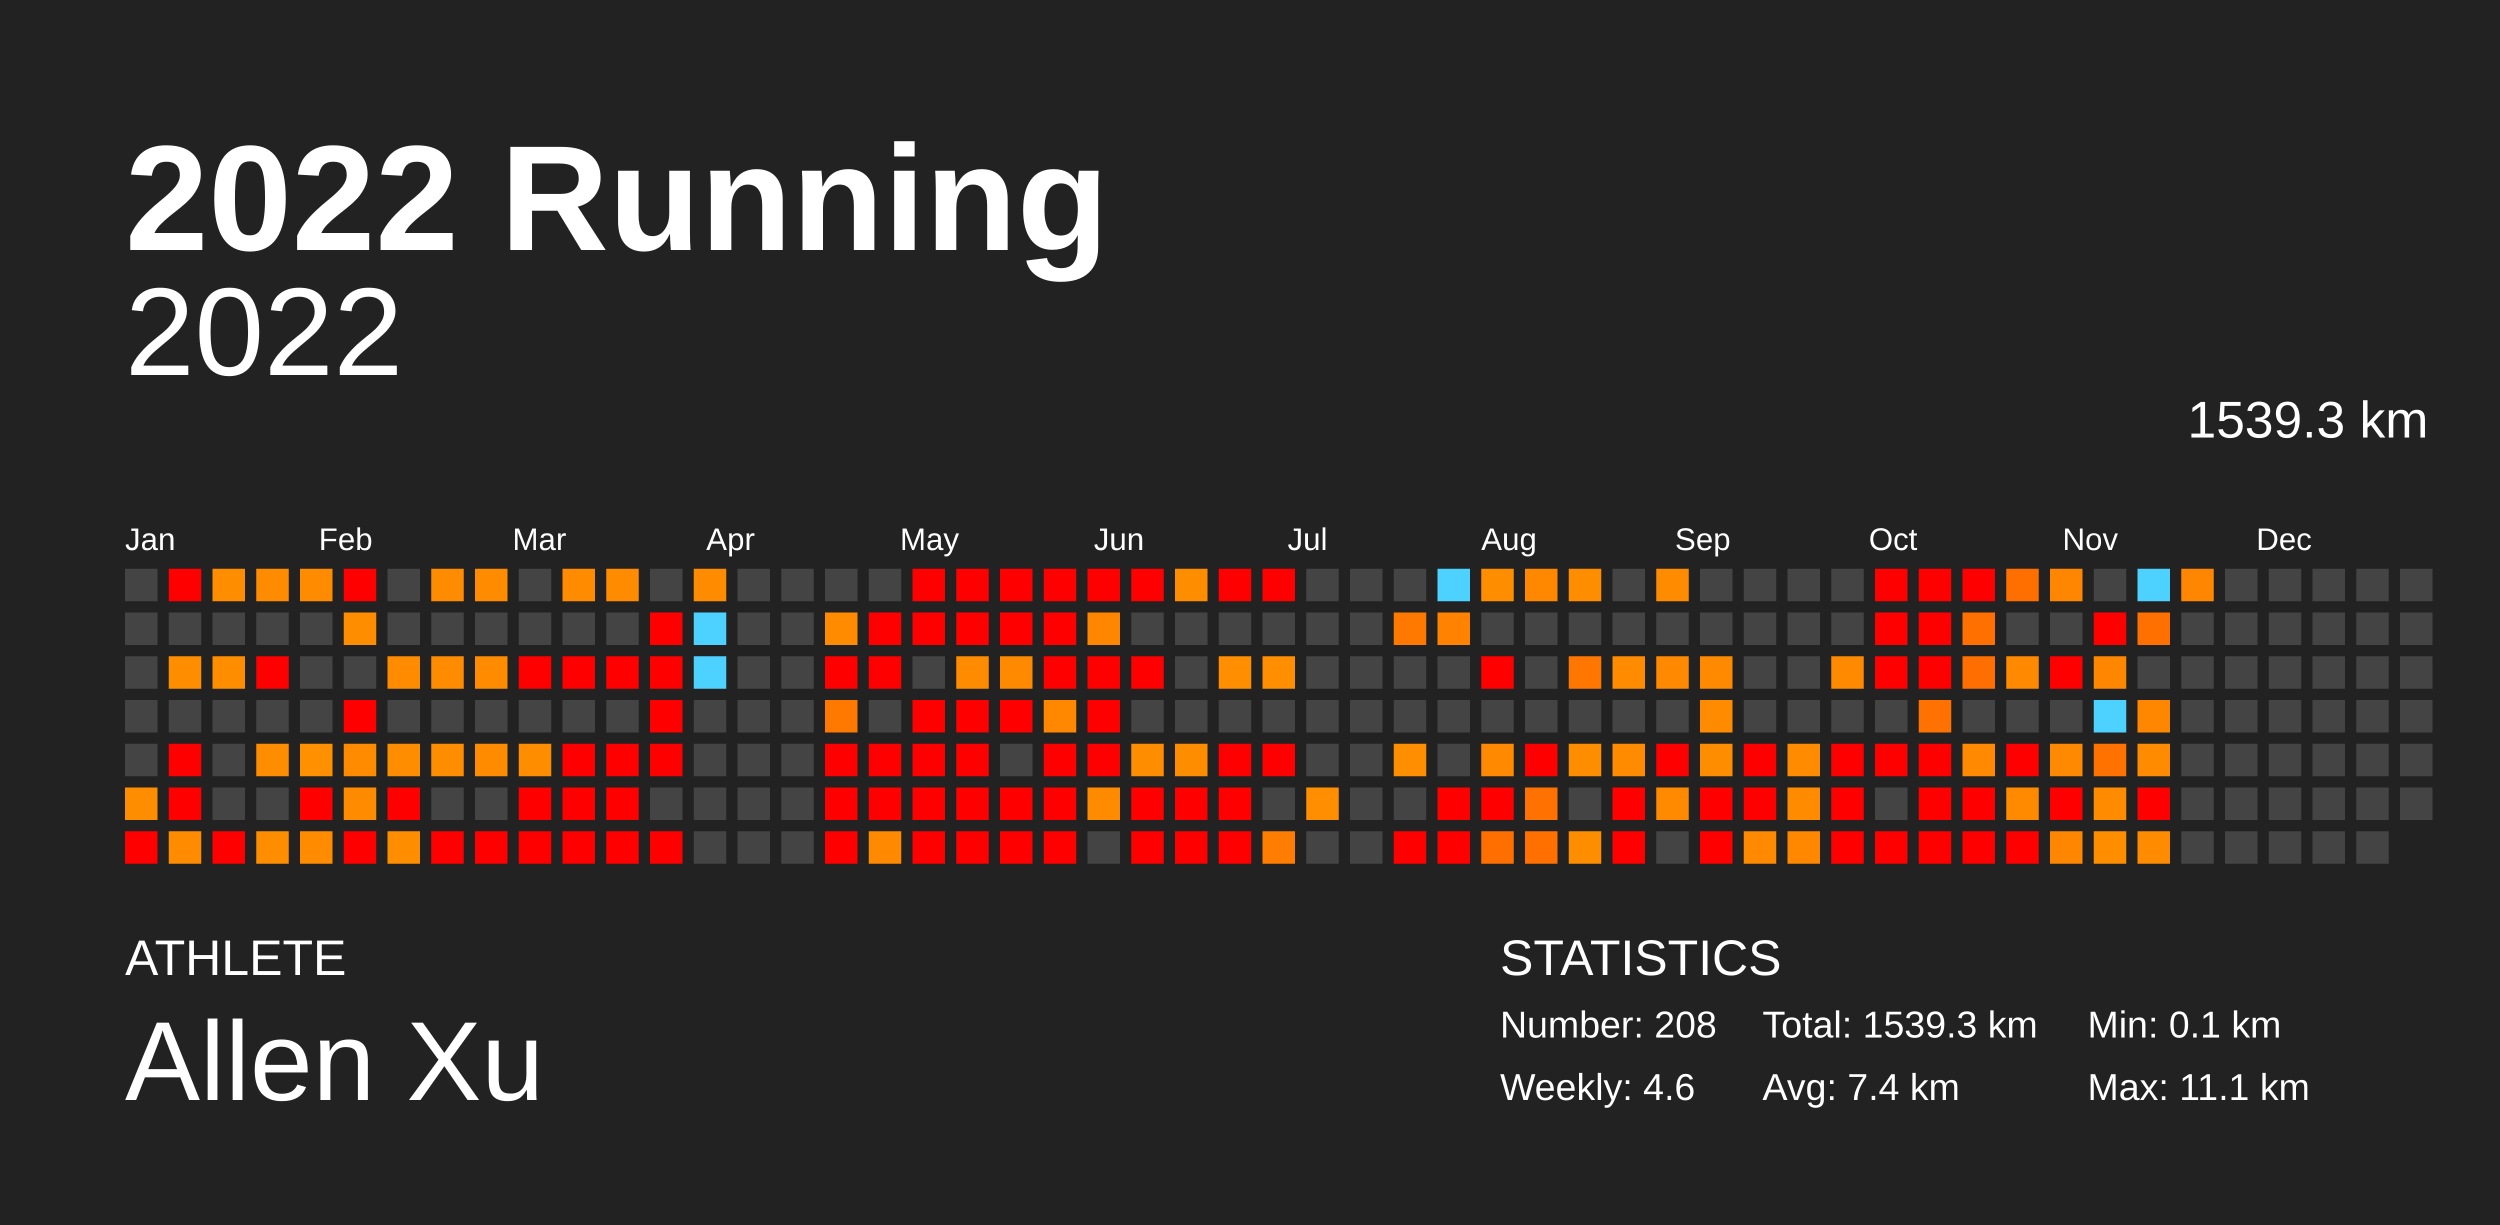
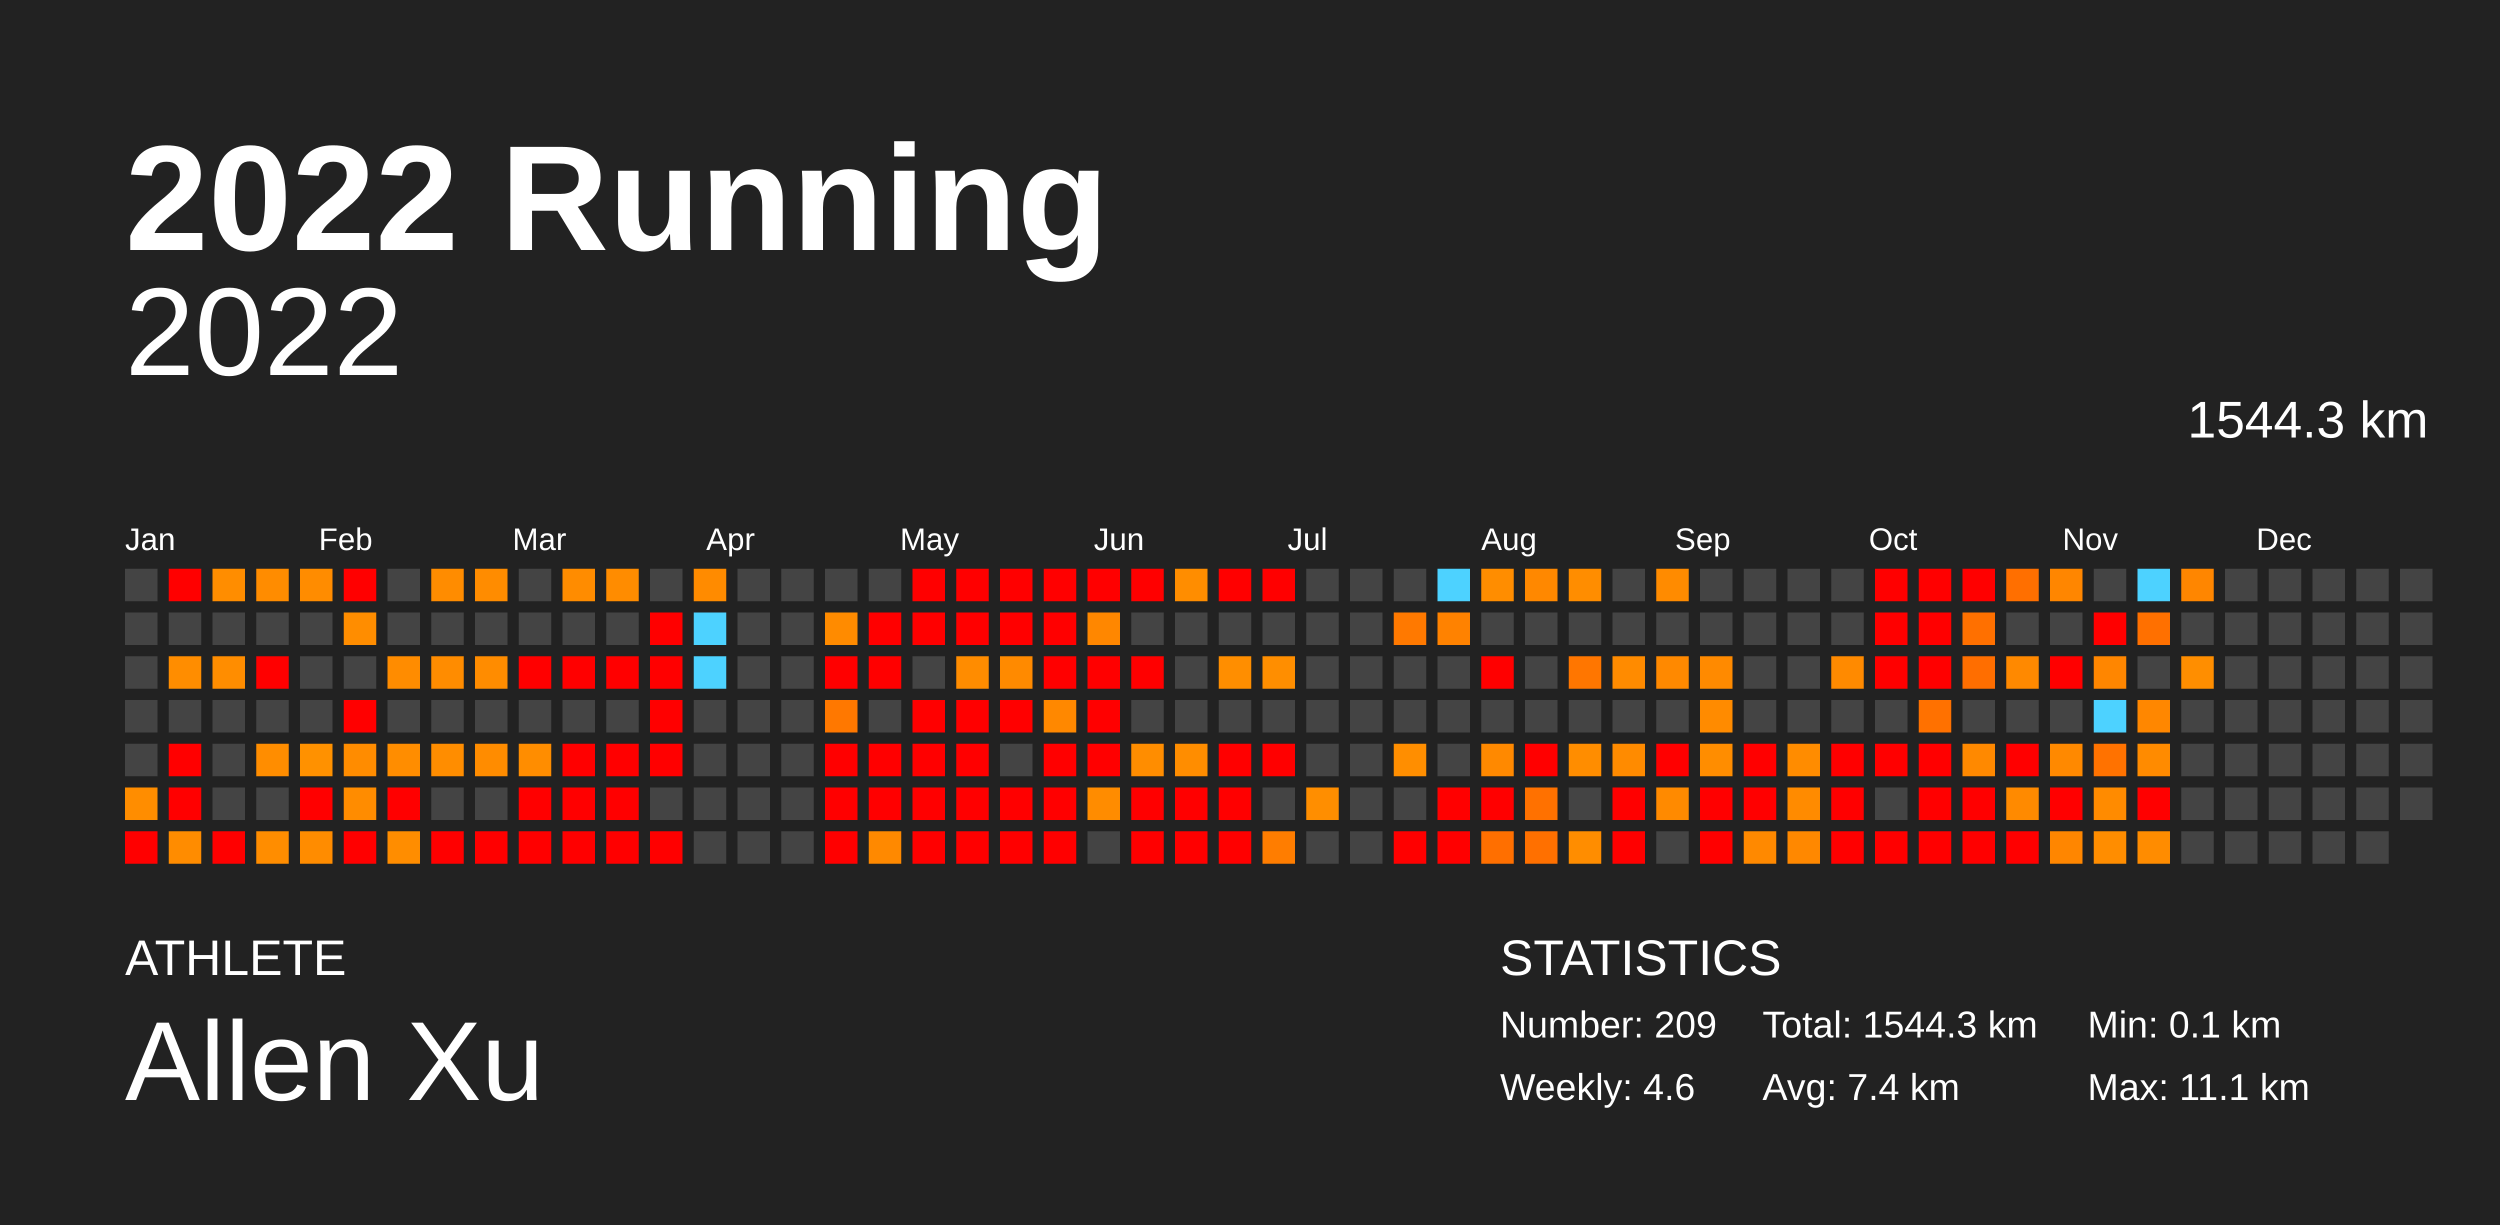
<svg xmlns="http://www.w3.org/2000/svg" baseProfile="full" height="98mm" version="1.1" viewBox="0,0,200,98" width="200mm">
  <defs />
  <rect fill="#222222" height="98" width="200" x="0" y="0" />
  <text fill="#FFFFFF" style="font-size:12px; font-family:Arial; font-weight:bold;" x="10" y="20">2022 Running</text>
  <text fill="#FFFFFF" style="font-size:4px; font-family:Arial" x="10" y="78">ATHLETE</text>
  <text fill="#FFFFFF" style="font-size:9px; font-family:Arial" x="10" y="88">Allen Xu</text>
  <text fill="#FFFFFF" style="font-size:4px; font-family:Arial" x="120" y="78">STATISTICS</text>
-   <text fill="#FFFFFF" style="font-size:3px; font-family:Arial" x="120" y="83">Number: 208</text>
+   <text fill="#FFFFFF" style="font-size:3px; font-family:Arial" x="120" y="83">Number: 209</text>
  <text fill="#FFFFFF" style="font-size:3px; font-family:Arial" x="120" y="88">Weekly: 4.6</text>
-   <text fill="#FFFFFF" style="font-size:3px; font-family:Arial" x="141" y="83">Total: 1539.3 km</text>
+   <text fill="#FFFFFF" style="font-size:3px; font-family:Arial" x="141" y="83">Total: 1544.3 km</text>
  <text fill="#FFFFFF" style="font-size:3px; font-family:Arial" x="141" y="88">Avg: 7.4 km</text>
  <text fill="#FFFFFF" style="font-size:3px; font-family:Arial" x="167" y="83">Min: 0.1 km</text>
  <text fill="#FFFFFF" style="font-size:3px; font-family:Arial" x="167" y="88">Max: 11.1 km</text>
  <text alignment-baseline="hanging" fill="#FFFFFF" style="font-size:10.0px; font-family:Arial;" x="10" y="30">2022</text>
-   <text alignment-baseline="hanging" fill="#FFFFFF" style="font-size:4.125px; font-family:Arial;" x="175" y="35">1539.3 km</text>
+   <text alignment-baseline="hanging" fill="#FFFFFF" style="font-size:4.125px; font-family:Arial;" x="175" y="35">1544.3 km</text>
  <text fill="#FFFFFF" style="font-size:2.5px; font-family:Arial" x="10.0" y="44">Jan</text>
  <text fill="#FFFFFF" style="font-size:2.5px; font-family:Arial" x="25.5" y="44">Feb</text>
  <text fill="#FFFFFF" style="font-size:2.5px; font-family:Arial" x="41.0" y="44">Mar</text>
  <text fill="#FFFFFF" style="font-size:2.5px; font-family:Arial" x="56.5" y="44">Apr</text>
  <text fill="#FFFFFF" style="font-size:2.5px; font-family:Arial" x="72.0" y="44">May</text>
  <text fill="#FFFFFF" style="font-size:2.5px; font-family:Arial" x="87.5" y="44">Jun</text>
  <text fill="#FFFFFF" style="font-size:2.5px; font-family:Arial" x="103.0" y="44">Jul</text>
  <text fill="#FFFFFF" style="font-size:2.5px; font-family:Arial" x="118.5" y="44">Aug</text>
  <text fill="#FFFFFF" style="font-size:2.5px; font-family:Arial" x="134.0" y="44">Sep</text>
  <text fill="#FFFFFF" style="font-size:2.5px; font-family:Arial" x="149.5" y="44">Oct</text>
  <text fill="#FFFFFF" style="font-size:2.5px; font-family:Arial" x="165.0" y="44">Nov</text>
  <text fill="#FFFFFF" style="font-size:2.5px; font-family:Arial" x="180.5" y="44">Dec</text>
  <rect fill="#444444" height="2.6" width="2.6" x="10.0" y="45.5" />
  <rect fill="#444444" height="2.6" width="2.6" x="10.0" y="49.0" />
  <rect fill="#444444" height="2.6" width="2.6" x="10.0" y="52.5" />
  <rect fill="#444444" height="2.6" width="2.6" x="10.0" y="56.0" />
  <rect fill="#444444" height="2.6" width="2.6" x="10.0" y="59.5" />
  <rect fill="#ff8d00" height="2.6" width="2.6" x="10.0" y="63.0" />
  <rect fill="red" height="2.6" width="2.6" x="10.0" y="66.5" />
  <rect fill="red" height="2.6" width="2.6" x="13.5" y="45.5" />
  <rect fill="#444444" height="2.6" width="2.6" x="13.5" y="49.0" />
  <rect fill="#ff8d00" height="2.6" width="2.6" x="13.5" y="52.5" />
  <rect fill="#444444" height="2.6" width="2.6" x="13.5" y="56.0" />
  <rect fill="red" height="2.6" width="2.6" x="13.5" y="59.5" />
  <rect fill="red" height="2.6" width="2.6" x="13.5" y="63.0" />
  <rect fill="#ff8c00" height="2.6" width="2.6" x="13.5" y="66.5" />
  <rect fill="#ff8d00" height="2.6" width="2.6" x="17.0" y="45.5" />
  <rect fill="#444444" height="2.6" width="2.6" x="17.0" y="49.0" />
  <rect fill="#ff8d00" height="2.6" width="2.6" x="17.0" y="52.5" />
  <rect fill="#444444" height="2.6" width="2.6" x="17.0" y="56.0" />
  <rect fill="#444444" height="2.6" width="2.6" x="17.0" y="59.5" />
  <rect fill="#444444" height="2.6" width="2.6" x="17.0" y="63.0" />
  <rect fill="red" height="2.6" width="2.6" x="17.0" y="66.5" />
  <rect fill="#ff8c00" height="2.6" width="2.6" x="20.5" y="45.5" />
  <rect fill="#444444" height="2.6" width="2.6" x="20.5" y="49.0" />
  <rect fill="red" height="2.6" width="2.6" x="20.5" y="52.5" />
  <rect fill="#444444" height="2.6" width="2.6" x="20.5" y="56.0" />
  <rect fill="#ff8d00" height="2.6" width="2.6" x="20.5" y="59.5" />
  <rect fill="#444444" height="2.6" width="2.6" x="20.5" y="63.0" />
  <rect fill="#ff8d00" height="2.6" width="2.6" x="20.5" y="66.5" />
  <rect fill="#ff8c00" height="2.6" width="2.6" x="24.0" y="45.5" />
  <rect fill="#444444" height="2.6" width="2.6" x="24.0" y="49.0" />
  <rect fill="#444444" height="2.6" width="2.6" x="24.0" y="52.5" />
  <rect fill="#444444" height="2.6" width="2.6" x="24.0" y="56.0" />
  <rect fill="#ff9100" height="2.6" width="2.6" x="24.0" y="59.5" />
  <rect fill="red" height="2.6" width="2.6" x="24.0" y="63.0" />
  <rect fill="#ff8c00" height="2.6" width="2.6" x="24.0" y="66.5" />
  <rect fill="red" height="2.6" width="2.6" x="27.5" y="45.5" />
  <rect fill="#ff8d00" height="2.6" width="2.6" x="27.5" y="49.0" />
  <rect fill="#444444" height="2.6" width="2.6" x="27.5" y="52.5" />
  <rect fill="red" height="2.6" width="2.6" x="27.5" y="56.0" />
  <rect fill="#ff8c00" height="2.6" width="2.6" x="27.5" y="59.5" />
  <rect fill="#ff8c00" height="2.6" width="2.6" x="27.5" y="63.0" />
  <rect fill="red" height="2.6" width="2.6" x="27.5" y="66.5" />
  <rect fill="#444444" height="2.6" width="2.6" x="31.0" y="45.5" />
  <rect fill="#444444" height="2.6" width="2.6" x="31.0" y="49.0" />
  <rect fill="#ff8c00" height="2.6" width="2.6" x="31.0" y="52.5" />
  <rect fill="#444444" height="2.6" width="2.6" x="31.0" y="56.0" />
  <rect fill="#ff8d00" height="2.6" width="2.6" x="31.0" y="59.5" />
  <rect fill="red" height="2.6" width="2.6" x="31.0" y="63.0" />
  <rect fill="#ff8d00" height="2.6" width="2.6" x="31.0" y="66.5" />
  <rect fill="#ff8c00" height="2.6" width="2.6" x="34.5" y="45.5" />
  <rect fill="#444444" height="2.6" width="2.6" x="34.5" y="49.0" />
  <rect fill="#ff8c00" height="2.6" width="2.6" x="34.5" y="52.5" />
  <rect fill="#444444" height="2.6" width="2.6" x="34.5" y="56.0" />
  <rect fill="#ff8d00" height="2.6" width="2.6" x="34.5" y="59.5" />
  <rect fill="#444444" height="2.6" width="2.6" x="34.5" y="63.0" />
  <rect fill="red" height="2.6" width="2.6" x="34.5" y="66.5" />
  <rect fill="#ff8c00" height="2.6" width="2.6" x="38.0" y="45.5" />
  <rect fill="#444444" height="2.6" width="2.6" x="38.0" y="49.0" />
  <rect fill="#ff8c00" height="2.6" width="2.6" x="38.0" y="52.5" />
  <rect fill="#444444" height="2.6" width="2.6" x="38.0" y="56.0" />
  <rect fill="#ff8c00" height="2.6" width="2.6" x="38.0" y="59.5" />
  <rect fill="#444444" height="2.6" width="2.6" x="38.0" y="63.0" />
  <rect fill="red" height="2.6" width="2.6" x="38.0" y="66.5" />
  <rect fill="#444444" height="2.6" width="2.6" x="41.5" y="45.5" />
  <rect fill="#444444" height="2.6" width="2.6" x="41.5" y="49.0" />
  <rect fill="red" height="2.6" width="2.6" x="41.5" y="52.5" />
  <rect fill="#444444" height="2.6" width="2.6" x="41.5" y="56.0" />
  <rect fill="#ff8d00" height="2.6" width="2.6" x="41.5" y="59.5" />
  <rect fill="red" height="2.6" width="2.6" x="41.5" y="63.0" />
  <rect fill="red" height="2.6" width="2.6" x="41.5" y="66.5" />
  <rect fill="#ff8c00" height="2.6" width="2.6" x="45.0" y="45.5" />
  <rect fill="#444444" height="2.6" width="2.6" x="45.0" y="49.0" />
  <rect fill="red" height="2.6" width="2.6" x="45.0" y="52.5" />
  <rect fill="#444444" height="2.6" width="2.6" x="45.0" y="56.0" />
  <rect fill="red" height="2.6" width="2.6" x="45.0" y="59.5" />
  <rect fill="red" height="2.6" width="2.6" x="45.0" y="63.0" />
  <rect fill="red" height="2.6" width="2.6" x="45.0" y="66.5" />
  <rect fill="#ff8c00" height="2.6" width="2.6" x="48.5" y="45.5" />
  <rect fill="#444444" height="2.6" width="2.6" x="48.5" y="49.0" />
  <rect fill="red" height="2.6" width="2.6" x="48.5" y="52.5" />
  <rect fill="#444444" height="2.6" width="2.6" x="48.5" y="56.0" />
  <rect fill="red" height="2.6" width="2.6" x="48.5" y="59.5" />
  <rect fill="red" height="2.6" width="2.6" x="48.5" y="63.0" />
  <rect fill="red" height="2.6" width="2.6" x="48.5" y="66.5" />
  <rect fill="#444444" height="2.6" width="2.6" x="52.0" y="45.5" />
  <rect fill="red" height="2.6" width="2.6" x="52.0" y="49.0" />
  <rect fill="red" height="2.6" width="2.6" x="52.0" y="52.5" />
  <rect fill="red" height="2.6" width="2.6" x="52.0" y="56.0" />
  <rect fill="red" height="2.6" width="2.6" x="52.0" y="59.5" />
  <rect fill="#444444" height="2.6" width="2.6" x="52.0" y="63.0" />
  <rect fill="red" height="2.6" width="2.6" x="52.0" y="66.5" />
  <rect fill="#ff8b00" height="2.6" width="2.6" x="55.5" y="45.5" />
  <rect fill="#4dd2ff" height="2.6" width="2.6" x="55.5" y="49.0" />
  <rect fill="#4dd2ff" height="2.6" width="2.6" x="55.5" y="52.5" />
  <rect fill="#444444" height="2.6" width="2.6" x="55.5" y="56.0" />
  <rect fill="#444444" height="2.6" width="2.6" x="55.5" y="59.5" />
  <rect fill="#444444" height="2.6" width="2.6" x="55.5" y="63.0" />
  <rect fill="#444444" height="2.6" width="2.6" x="55.5" y="66.5" />
  <rect fill="#444444" height="2.6" width="2.6" x="59.0" y="45.5" />
  <rect fill="#444444" height="2.6" width="2.6" x="59.0" y="49.0" />
  <rect fill="#444444" height="2.6" width="2.6" x="59.0" y="52.5" />
  <rect fill="#444444" height="2.6" width="2.6" x="59.0" y="56.0" />
  <rect fill="#444444" height="2.6" width="2.6" x="59.0" y="59.5" />
  <rect fill="#444444" height="2.6" width="2.6" x="59.0" y="63.0" />
  <rect fill="#444444" height="2.6" width="2.6" x="59.0" y="66.5" />
  <rect fill="#444444" height="2.6" width="2.6" x="62.5" y="45.5" />
  <rect fill="#444444" height="2.6" width="2.6" x="62.5" y="49.0" />
  <rect fill="#444444" height="2.6" width="2.6" x="62.5" y="52.5" />
  <rect fill="#444444" height="2.6" width="2.6" x="62.5" y="56.0" />
  <rect fill="#444444" height="2.6" width="2.6" x="62.5" y="59.5" />
  <rect fill="#444444" height="2.6" width="2.6" x="62.5" y="63.0" />
  <rect fill="#444444" height="2.6" width="2.6" x="62.5" y="66.5" />
  <rect fill="#444444" height="2.6" width="2.6" x="66.0" y="45.5" />
  <rect fill="#ff8b00" height="2.6" width="2.6" x="66.0" y="49.0" />
  <rect fill="red" height="2.6" width="2.6" x="66.0" y="52.5" />
  <rect fill="#ff7800" height="2.6" width="2.6" x="66.0" y="56.0" />
  <rect fill="red" height="2.6" width="2.6" x="66.0" y="59.5" />
  <rect fill="red" height="2.6" width="2.6" x="66.0" y="63.0" />
  <rect fill="red" height="2.6" width="2.6" x="66.0" y="66.5" />
  <rect fill="#444444" height="2.6" width="2.6" x="69.5" y="45.5" />
  <rect fill="red" height="2.6" width="2.6" x="69.5" y="49.0" />
  <rect fill="red" height="2.6" width="2.6" x="69.5" y="52.5" />
  <rect fill="#444444" height="2.6" width="2.6" x="69.5" y="56.0" />
  <rect fill="red" height="2.6" width="2.6" x="69.5" y="59.5" />
  <rect fill="red" height="2.6" width="2.6" x="69.5" y="63.0" />
  <rect fill="#ff8900" height="2.6" width="2.6" x="69.5" y="66.5" />
  <rect fill="red" height="2.6" width="2.6" x="73.0" y="45.5" />
  <rect fill="red" height="2.6" width="2.6" x="73.0" y="49.0" />
  <rect fill="#444444" height="2.6" width="2.6" x="73.0" y="52.5" />
  <rect fill="red" height="2.6" width="2.6" x="73.0" y="56.0" />
  <rect fill="red" height="2.6" width="2.6" x="73.0" y="59.5" />
  <rect fill="red" height="2.6" width="2.6" x="73.0" y="63.0" />
  <rect fill="red" height="2.6" width="2.6" x="73.0" y="66.5" />
  <rect fill="red" height="2.6" width="2.6" x="76.5" y="45.5" />
  <rect fill="red" height="2.6" width="2.6" x="76.5" y="49.0" />
  <rect fill="#ff8c00" height="2.6" width="2.6" x="76.5" y="52.5" />
  <rect fill="red" height="2.6" width="2.6" x="76.5" y="56.0" />
  <rect fill="red" height="2.6" width="2.6" x="76.5" y="59.5" />
  <rect fill="red" height="2.6" width="2.6" x="76.5" y="63.0" />
  <rect fill="red" height="2.6" width="2.6" x="76.5" y="66.5" />
  <rect fill="red" height="2.6" width="2.6" x="80.0" y="45.5" />
  <rect fill="red" height="2.6" width="2.6" x="80.0" y="49.0" />
  <rect fill="#ff8a00" height="2.6" width="2.6" x="80.0" y="52.5" />
  <rect fill="red" height="2.6" width="2.6" x="80.0" y="56.0" />
  <rect fill="#444444" height="2.6" width="2.6" x="80.0" y="59.5" />
  <rect fill="red" height="2.6" width="2.6" x="80.0" y="63.0" />
  <rect fill="red" height="2.6" width="2.6" x="80.0" y="66.5" />
  <rect fill="red" height="2.6" width="2.6" x="83.5" y="45.5" />
  <rect fill="red" height="2.6" width="2.6" x="83.5" y="49.0" />
  <rect fill="red" height="2.6" width="2.6" x="83.5" y="52.5" />
  <rect fill="#ff8800" height="2.6" width="2.6" x="83.5" y="56.0" />
  <rect fill="red" height="2.6" width="2.6" x="83.5" y="59.5" />
  <rect fill="red" height="2.6" width="2.6" x="83.5" y="63.0" />
  <rect fill="red" height="2.6" width="2.6" x="83.5" y="66.5" />
  <rect fill="red" height="2.6" width="2.6" x="87.0" y="45.5" />
  <rect fill="#ff8700" height="2.6" width="2.6" x="87.0" y="49.0" />
  <rect fill="red" height="2.6" width="2.6" x="87.0" y="52.5" />
  <rect fill="red" height="2.6" width="2.6" x="87.0" y="56.0" />
  <rect fill="red" height="2.6" width="2.6" x="87.0" y="59.5" />
  <rect fill="#ff8c00" height="2.6" width="2.6" x="87.0" y="63.0" />
  <rect fill="#444444" height="2.6" width="2.6" x="87.0" y="66.5" />
  <rect fill="red" height="2.6" width="2.6" x="90.5" y="45.5" />
  <rect fill="#444444" height="2.6" width="2.6" x="90.5" y="49.0" />
  <rect fill="red" height="2.6" width="2.6" x="90.5" y="52.5" />
  <rect fill="#444444" height="2.6" width="2.6" x="90.5" y="56.0" />
  <rect fill="#ff8d00" height="2.6" width="2.6" x="90.5" y="59.5" />
  <rect fill="red" height="2.6" width="2.6" x="90.5" y="63.0" />
  <rect fill="red" height="2.6" width="2.6" x="90.5" y="66.5" />
  <rect fill="#ff8d00" height="2.6" width="2.6" x="94.0" y="45.5" />
  <rect fill="#444444" height="2.6" width="2.6" x="94.0" y="49.0" />
  <rect fill="#444444" height="2.6" width="2.6" x="94.0" y="52.5" />
  <rect fill="#444444" height="2.6" width="2.6" x="94.0" y="56.0" />
  <rect fill="#ff8d00" height="2.6" width="2.6" x="94.0" y="59.5" />
  <rect fill="red" height="2.6" width="2.6" x="94.0" y="63.0" />
  <rect fill="red" height="2.6" width="2.6" x="94.0" y="66.5" />
  <rect fill="red" height="2.6" width="2.6" x="97.5" y="45.5" />
  <rect fill="#444444" height="2.6" width="2.6" x="97.5" y="49.0" />
  <rect fill="#ff8e00" height="2.6" width="2.6" x="97.5" y="52.5" />
  <rect fill="#444444" height="2.6" width="2.6" x="97.5" y="56.0" />
  <rect fill="red" height="2.6" width="2.6" x="97.5" y="59.5" />
  <rect fill="red" height="2.6" width="2.6" x="97.5" y="63.0" />
  <rect fill="red" height="2.6" width="2.6" x="97.5" y="66.5" />
  <rect fill="red" height="2.6" width="2.6" x="101.0" y="45.5" />
  <rect fill="#444444" height="2.6" width="2.6" x="101.0" y="49.0" />
  <rect fill="#ff8e00" height="2.6" width="2.6" x="101.0" y="52.5" />
  <rect fill="#444444" height="2.6" width="2.6" x="101.0" y="56.0" />
  <rect fill="red" height="2.6" width="2.6" x="101.0" y="59.5" />
  <rect fill="#444444" height="2.6" width="2.6" x="101.0" y="63.0" />
  <rect fill="#ff7d00" height="2.6" width="2.6" x="101.0" y="66.5" />
  <rect fill="#444444" height="2.6" width="2.6" x="104.5" y="45.5" />
  <rect fill="#444444" height="2.6" width="2.6" x="104.5" y="49.0" />
  <rect fill="#444444" height="2.6" width="2.6" x="104.5" y="52.5" />
  <rect fill="#444444" height="2.6" width="2.6" x="104.5" y="56.0" />
  <rect fill="#444444" height="2.6" width="2.6" x="104.5" y="59.5" />
  <rect fill="#ff8e00" height="2.6" width="2.6" x="104.5" y="63.0" />
  <rect fill="#444444" height="2.6" width="2.6" x="104.5" y="66.5" />
  <rect fill="#444444" height="2.6" width="2.6" x="108.0" y="45.5" />
  <rect fill="#444444" height="2.6" width="2.6" x="108.0" y="49.0" />
  <rect fill="#444444" height="2.6" width="2.6" x="108.0" y="52.5" />
  <rect fill="#444444" height="2.6" width="2.6" x="108.0" y="56.0" />
  <rect fill="#444444" height="2.6" width="2.6" x="108.0" y="59.5" />
  <rect fill="#444444" height="2.6" width="2.6" x="108.0" y="63.0" />
  <rect fill="#444444" height="2.6" width="2.6" x="108.0" y="66.5" />
  <rect fill="#444444" height="2.6" width="2.6" x="111.5" y="45.5" />
  <rect fill="#ff7900" height="2.6" width="2.6" x="111.5" y="49.0" />
  <rect fill="#444444" height="2.6" width="2.6" x="111.5" y="52.5" />
  <rect fill="#444444" height="2.6" width="2.6" x="111.5" y="56.0" />
  <rect fill="#ff8e00" height="2.6" width="2.6" x="111.5" y="59.5" />
  <rect fill="#444444" height="2.6" width="2.6" x="111.5" y="63.0" />
  <rect fill="red" height="2.6" width="2.6" x="111.5" y="66.5" />
  <rect fill="#4dd2ff" height="2.6" width="2.6" x="115.0" y="45.5" />
  <rect fill="#ff8200" height="2.6" width="2.6" x="115.0" y="49.0" />
  <rect fill="#444444" height="2.6" width="2.6" x="115.0" y="52.5" />
  <rect fill="#444444" height="2.6" width="2.6" x="115.0" y="56.0" />
  <rect fill="#444444" height="2.6" width="2.6" x="115.0" y="59.5" />
  <rect fill="red" height="2.6" width="2.6" x="115.0" y="63.0" />
  <rect fill="red" height="2.6" width="2.6" x="115.0" y="66.5" />
  <rect fill="#ff8d00" height="2.6" width="2.6" x="118.5" y="45.5" />
  <rect fill="#444444" height="2.6" width="2.6" x="118.5" y="49.0" />
  <rect fill="red" height="2.6" width="2.6" x="118.5" y="52.5" />
  <rect fill="#444444" height="2.6" width="2.6" x="118.5" y="56.0" />
  <rect fill="#ff8900" height="2.6" width="2.6" x="118.5" y="59.5" />
  <rect fill="red" height="2.6" width="2.6" x="118.5" y="63.0" />
  <rect fill="#ff6f00" height="2.6" width="2.6" x="118.5" y="66.5" />
  <rect fill="#ff8800" height="2.6" width="2.6" x="122.0" y="45.5" />
  <rect fill="#444444" height="2.6" width="2.6" x="122.0" y="49.0" />
  <rect fill="#444444" height="2.6" width="2.6" x="122.0" y="52.5" />
  <rect fill="#444444" height="2.6" width="2.6" x="122.0" y="56.0" />
  <rect fill="red" height="2.6" width="2.6" x="122.0" y="59.5" />
  <rect fill="#ff7100" height="2.6" width="2.6" x="122.0" y="63.0" />
  <rect fill="#ff7000" height="2.6" width="2.6" x="122.0" y="66.5" />
  <rect fill="#ff8d00" height="2.6" width="2.6" x="125.5" y="45.5" />
  <rect fill="#444444" height="2.6" width="2.6" x="125.5" y="49.0" />
  <rect fill="#ff7600" height="2.6" width="2.6" x="125.5" y="52.5" />
  <rect fill="#444444" height="2.6" width="2.6" x="125.5" y="56.0" />
  <rect fill="#ff8d00" height="2.6" width="2.6" x="125.5" y="59.5" />
  <rect fill="#444444" height="2.6" width="2.6" x="125.5" y="63.0" />
  <rect fill="#ff8d00" height="2.6" width="2.6" x="125.5" y="66.5" />
  <rect fill="#444444" height="2.6" width="2.6" x="129.0" y="45.5" />
  <rect fill="#444444" height="2.6" width="2.6" x="129.0" y="49.0" />
  <rect fill="#ff8b00" height="2.6" width="2.6" x="129.0" y="52.5" />
  <rect fill="#444444" height="2.6" width="2.6" x="129.0" y="56.0" />
  <rect fill="#ff8b00" height="2.6" width="2.6" x="129.0" y="59.5" />
  <rect fill="red" height="2.6" width="2.6" x="129.0" y="63.0" />
  <rect fill="red" height="2.6" width="2.6" x="129.0" y="66.5" />
  <rect fill="#ff8b00" height="2.6" width="2.6" x="132.5" y="45.5" />
  <rect fill="#444444" height="2.6" width="2.6" x="132.5" y="49.0" />
  <rect fill="#ff8900" height="2.6" width="2.6" x="132.5" y="52.5" />
  <rect fill="#444444" height="2.6" width="2.6" x="132.5" y="56.0" />
  <rect fill="red" height="2.6" width="2.6" x="132.5" y="59.5" />
  <rect fill="#ff8a00" height="2.6" width="2.6" x="132.5" y="63.0" />
  <rect fill="#444444" height="2.6" width="2.6" x="132.5" y="66.5" />
  <rect fill="#444444" height="2.6" width="2.6" x="136.0" y="45.5" />
  <rect fill="#444444" height="2.6" width="2.6" x="136.0" y="49.0" />
  <rect fill="#ff8a00" height="2.6" width="2.6" x="136.0" y="52.5" />
  <rect fill="#ff8b00" height="2.6" width="2.6" x="136.0" y="56.0" />
  <rect fill="#ff8d00" height="2.6" width="2.6" x="136.0" y="59.5" />
  <rect fill="red" height="2.6" width="2.6" x="136.0" y="63.0" />
  <rect fill="red" height="2.6" width="2.6" x="136.0" y="66.5" />
  <rect fill="#444444" height="2.6" width="2.6" x="139.5" y="45.5" />
  <rect fill="#444444" height="2.6" width="2.6" x="139.5" y="49.0" />
  <rect fill="#444444" height="2.6" width="2.6" x="139.5" y="52.5" />
  <rect fill="#444444" height="2.6" width="2.6" x="139.5" y="56.0" />
  <rect fill="red" height="2.6" width="2.6" x="139.5" y="59.5" />
  <rect fill="red" height="2.6" width="2.6" x="139.5" y="63.0" />
  <rect fill="#ff8900" height="2.6" width="2.6" x="139.5" y="66.5" />
  <rect fill="#444444" height="2.6" width="2.6" x="143.0" y="45.5" />
  <rect fill="#444444" height="2.6" width="2.6" x="143.0" y="49.0" />
  <rect fill="#444444" height="2.6" width="2.6" x="143.0" y="52.5" />
  <rect fill="#444444" height="2.6" width="2.6" x="143.0" y="56.0" />
  <rect fill="#ff8c00" height="2.6" width="2.6" x="143.0" y="59.5" />
  <rect fill="#ff8b00" height="2.6" width="2.6" x="143.0" y="63.0" />
  <rect fill="#ff8800" height="2.6" width="2.6" x="143.0" y="66.5" />
  <rect fill="#444444" height="2.6" width="2.6" x="146.5" y="45.5" />
  <rect fill="#444444" height="2.6" width="2.6" x="146.5" y="49.0" />
  <rect fill="#ff8a00" height="2.6" width="2.6" x="146.5" y="52.5" />
  <rect fill="#444444" height="2.6" width="2.6" x="146.5" y="56.0" />
  <rect fill="red" height="2.6" width="2.6" x="146.5" y="59.5" />
  <rect fill="red" height="2.6" width="2.6" x="146.5" y="63.0" />
  <rect fill="red" height="2.6" width="2.6" x="146.5" y="66.5" />
  <rect fill="red" height="2.6" width="2.6" x="150.0" y="45.5" />
  <rect fill="red" height="2.6" width="2.6" x="150.0" y="49.0" />
  <rect fill="red" height="2.6" width="2.6" x="150.0" y="52.5" />
  <rect fill="#444444" height="2.6" width="2.6" x="150.0" y="56.0" />
  <rect fill="red" height="2.6" width="2.6" x="150.0" y="59.5" />
  <rect fill="#444444" height="2.6" width="2.6" x="150.0" y="63.0" />
  <rect fill="red" height="2.6" width="2.6" x="150.0" y="66.5" />
  <rect fill="red" height="2.6" width="2.6" x="153.5" y="45.5" />
  <rect fill="red" height="2.6" width="2.6" x="153.5" y="49.0" />
  <rect fill="red" height="2.6" width="2.6" x="153.5" y="52.5" />
  <rect fill="#ff7100" height="2.6" width="2.6" x="153.5" y="56.0" />
  <rect fill="red" height="2.6" width="2.6" x="153.5" y="59.5" />
  <rect fill="red" height="2.6" width="2.6" x="153.5" y="63.0" />
  <rect fill="red" height="2.6" width="2.6" x="153.5" y="66.5" />
  <rect fill="red" height="2.6" width="2.6" x="157.0" y="45.5" />
  <rect fill="#ff7000" height="2.6" width="2.6" x="157.0" y="49.0" />
  <rect fill="#ff6e00" height="2.6" width="2.6" x="157.0" y="52.5" />
  <rect fill="#444444" height="2.6" width="2.6" x="157.0" y="56.0" />
  <rect fill="#ff8900" height="2.6" width="2.6" x="157.0" y="59.5" />
  <rect fill="red" height="2.6" width="2.6" x="157.0" y="63.0" />
  <rect fill="red" height="2.6" width="2.6" x="157.0" y="66.5" />
  <rect fill="#ff6f00" height="2.6" width="2.6" x="160.5" y="45.5" />
  <rect fill="#444444" height="2.6" width="2.6" x="160.5" y="49.0" />
  <rect fill="#ff8900" height="2.6" width="2.6" x="160.5" y="52.5" />
  <rect fill="#444444" height="2.6" width="2.6" x="160.5" y="56.0" />
  <rect fill="red" height="2.6" width="2.6" x="160.5" y="59.5" />
  <rect fill="#ff8a00" height="2.6" width="2.6" x="160.5" y="63.0" />
  <rect fill="red" height="2.6" width="2.6" x="160.5" y="66.5" />
  <rect fill="#ff8600" height="2.6" width="2.6" x="164.0" y="45.5" />
  <rect fill="#444444" height="2.6" width="2.6" x="164.0" y="49.0" />
  <rect fill="red" height="2.6" width="2.6" x="164.0" y="52.5" />
  <rect fill="#444444" height="2.6" width="2.6" x="164.0" y="56.0" />
  <rect fill="#ff8900" height="2.6" width="2.6" x="164.0" y="59.5" />
  <rect fill="red" height="2.6" width="2.6" x="164.0" y="63.0" />
  <rect fill="#ff8600" height="2.6" width="2.6" x="164.0" y="66.5" />
  <rect fill="#444444" height="2.6" width="2.6" x="167.5" y="45.5" />
  <rect fill="red" height="2.6" width="2.6" x="167.5" y="49.0" />
  <rect fill="#ff8600" height="2.6" width="2.6" x="167.5" y="52.5" />
  <rect fill="#4dd2ff" height="2.6" width="2.6" x="167.5" y="56.0" />
  <rect fill="#ff7200" height="2.6" width="2.6" x="167.5" y="59.5" />
  <rect fill="#ff8b00" height="2.6" width="2.6" x="167.5" y="63.0" />
  <rect fill="#ff8d00" height="2.6" width="2.6" x="167.5" y="66.5" />
  <rect fill="#4dd2ff" height="2.6" width="2.6" x="171.0" y="45.5" />
  <rect fill="#ff7000" height="2.6" width="2.6" x="171.0" y="49.0" />
  <rect fill="#444444" height="2.6" width="2.6" x="171.0" y="52.5" />
  <rect fill="#ff8700" height="2.6" width="2.6" x="171.0" y="56.0" />
  <rect fill="#ff8b00" height="2.6" width="2.6" x="171.0" y="59.5" />
  <rect fill="red" height="2.6" width="2.6" x="171.0" y="63.0" />
  <rect fill="#ff8c00" height="2.6" width="2.6" x="171.0" y="66.5" />
  <rect fill="#ff8600" height="2.6" width="2.6" x="174.5" y="45.5" />
  <rect fill="#444444" height="2.6" width="2.6" x="174.5" y="49.0" />
-   <rect fill="#444444" height="2.6" width="2.6" x="174.5" y="52.5" />
+   <rect fill="#ff8e00" height="2.6" width="2.6" x="174.5" y="52.5" />
  <rect fill="#444444" height="2.6" width="2.6" x="174.5" y="56.0" />
  <rect fill="#444444" height="2.6" width="2.6" x="174.5" y="59.5" />
  <rect fill="#444444" height="2.6" width="2.6" x="174.5" y="63.0" />
  <rect fill="#444444" height="2.6" width="2.6" x="174.5" y="66.5" />
  <rect fill="#444444" height="2.6" width="2.6" x="178.0" y="45.5" />
  <rect fill="#444444" height="2.6" width="2.6" x="178.0" y="49.0" />
  <rect fill="#444444" height="2.6" width="2.6" x="178.0" y="52.5" />
  <rect fill="#444444" height="2.6" width="2.6" x="178.0" y="56.0" />
  <rect fill="#444444" height="2.6" width="2.6" x="178.0" y="59.5" />
  <rect fill="#444444" height="2.6" width="2.6" x="178.0" y="63.0" />
  <rect fill="#444444" height="2.6" width="2.6" x="178.0" y="66.5" />
  <rect fill="#444444" height="2.6" width="2.6" x="181.5" y="45.5" />
  <rect fill="#444444" height="2.6" width="2.6" x="181.5" y="49.0" />
  <rect fill="#444444" height="2.6" width="2.6" x="181.5" y="52.5" />
  <rect fill="#444444" height="2.6" width="2.6" x="181.5" y="56.0" />
  <rect fill="#444444" height="2.6" width="2.6" x="181.5" y="59.5" />
  <rect fill="#444444" height="2.6" width="2.6" x="181.5" y="63.0" />
  <rect fill="#444444" height="2.6" width="2.6" x="181.5" y="66.5" />
  <rect fill="#444444" height="2.6" width="2.6" x="185.0" y="45.5" />
  <rect fill="#444444" height="2.6" width="2.6" x="185.0" y="49.0" />
  <rect fill="#444444" height="2.6" width="2.6" x="185.0" y="52.5" />
  <rect fill="#444444" height="2.6" width="2.6" x="185.0" y="56.0" />
  <rect fill="#444444" height="2.6" width="2.6" x="185.0" y="59.5" />
  <rect fill="#444444" height="2.6" width="2.6" x="185.0" y="63.0" />
  <rect fill="#444444" height="2.6" width="2.6" x="185.0" y="66.5" />
  <rect fill="#444444" height="2.6" width="2.6" x="188.5" y="45.5" />
  <rect fill="#444444" height="2.6" width="2.6" x="188.5" y="49.0" />
  <rect fill="#444444" height="2.6" width="2.6" x="188.5" y="52.5" />
  <rect fill="#444444" height="2.6" width="2.6" x="188.5" y="56.0" />
  <rect fill="#444444" height="2.6" width="2.6" x="188.5" y="59.5" />
  <rect fill="#444444" height="2.6" width="2.6" x="188.5" y="63.0" />
  <rect fill="#444444" height="2.6" width="2.6" x="188.5" y="66.5" />
  <rect fill="#444444" height="2.6" width="2.6" x="192.0" y="45.5" />
  <rect fill="#444444" height="2.6" width="2.6" x="192.0" y="49.0" />
  <rect fill="#444444" height="2.6" width="2.6" x="192.0" y="52.5" />
  <rect fill="#444444" height="2.6" width="2.6" x="192.0" y="56.0" />
  <rect fill="#444444" height="2.6" width="2.6" x="192.0" y="59.5" />
  <rect fill="#444444" height="2.6" width="2.6" x="192.0" y="63.0" />
</svg>
